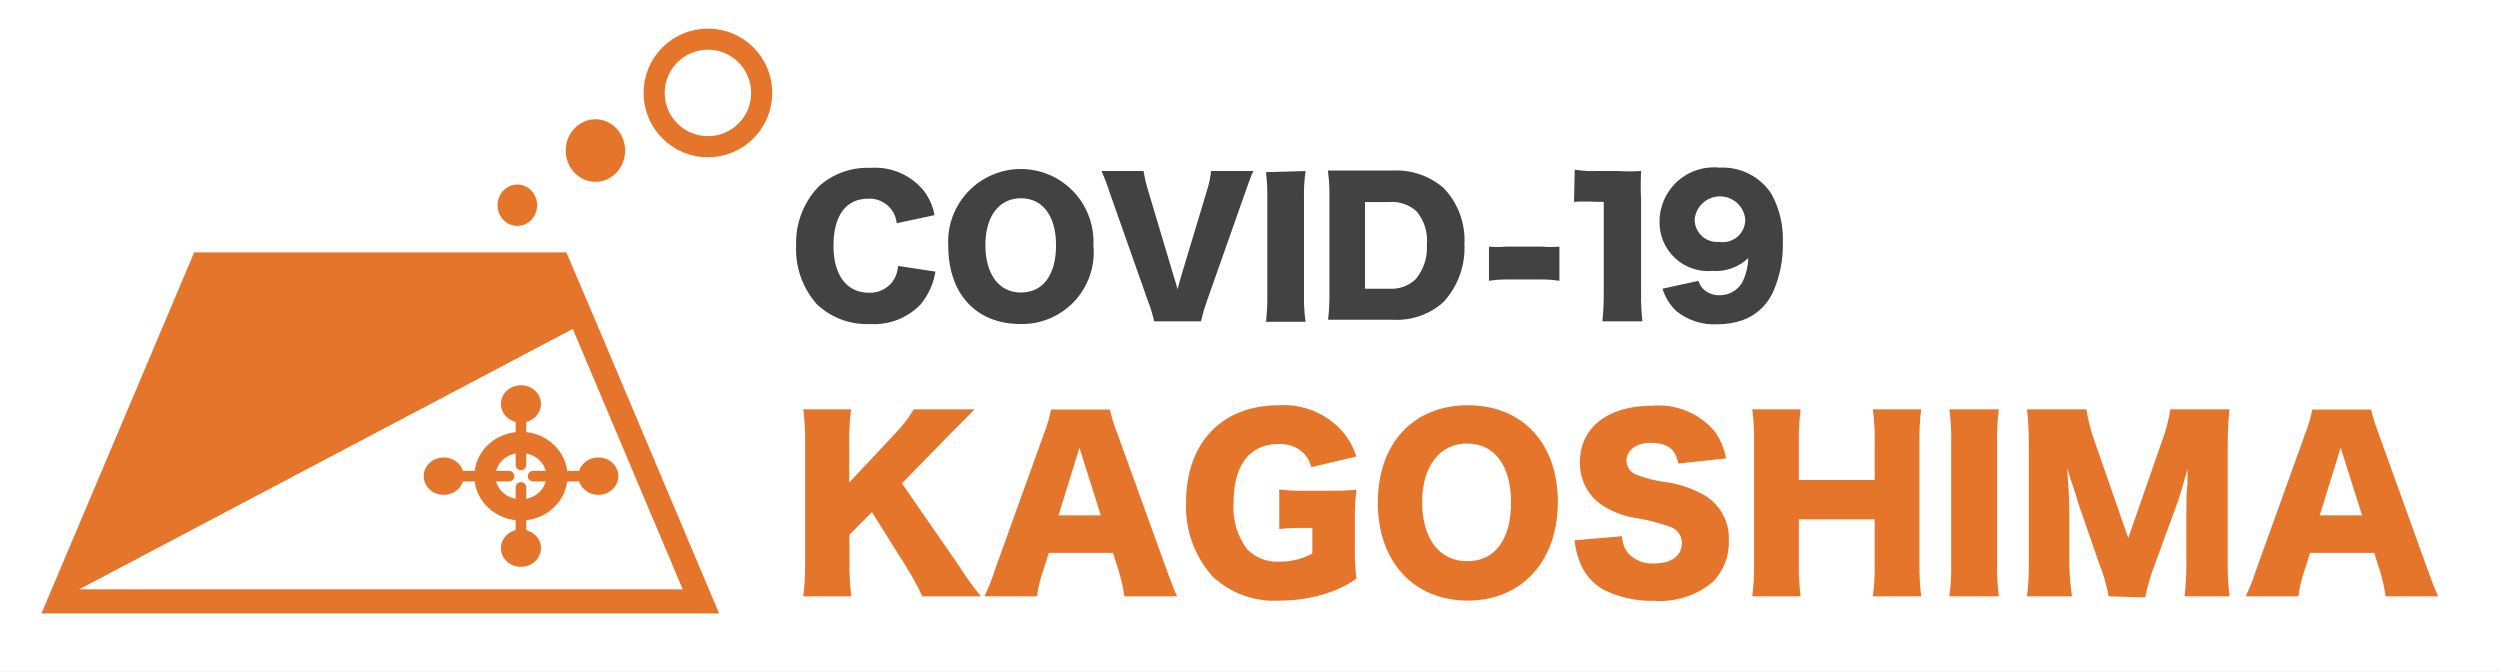
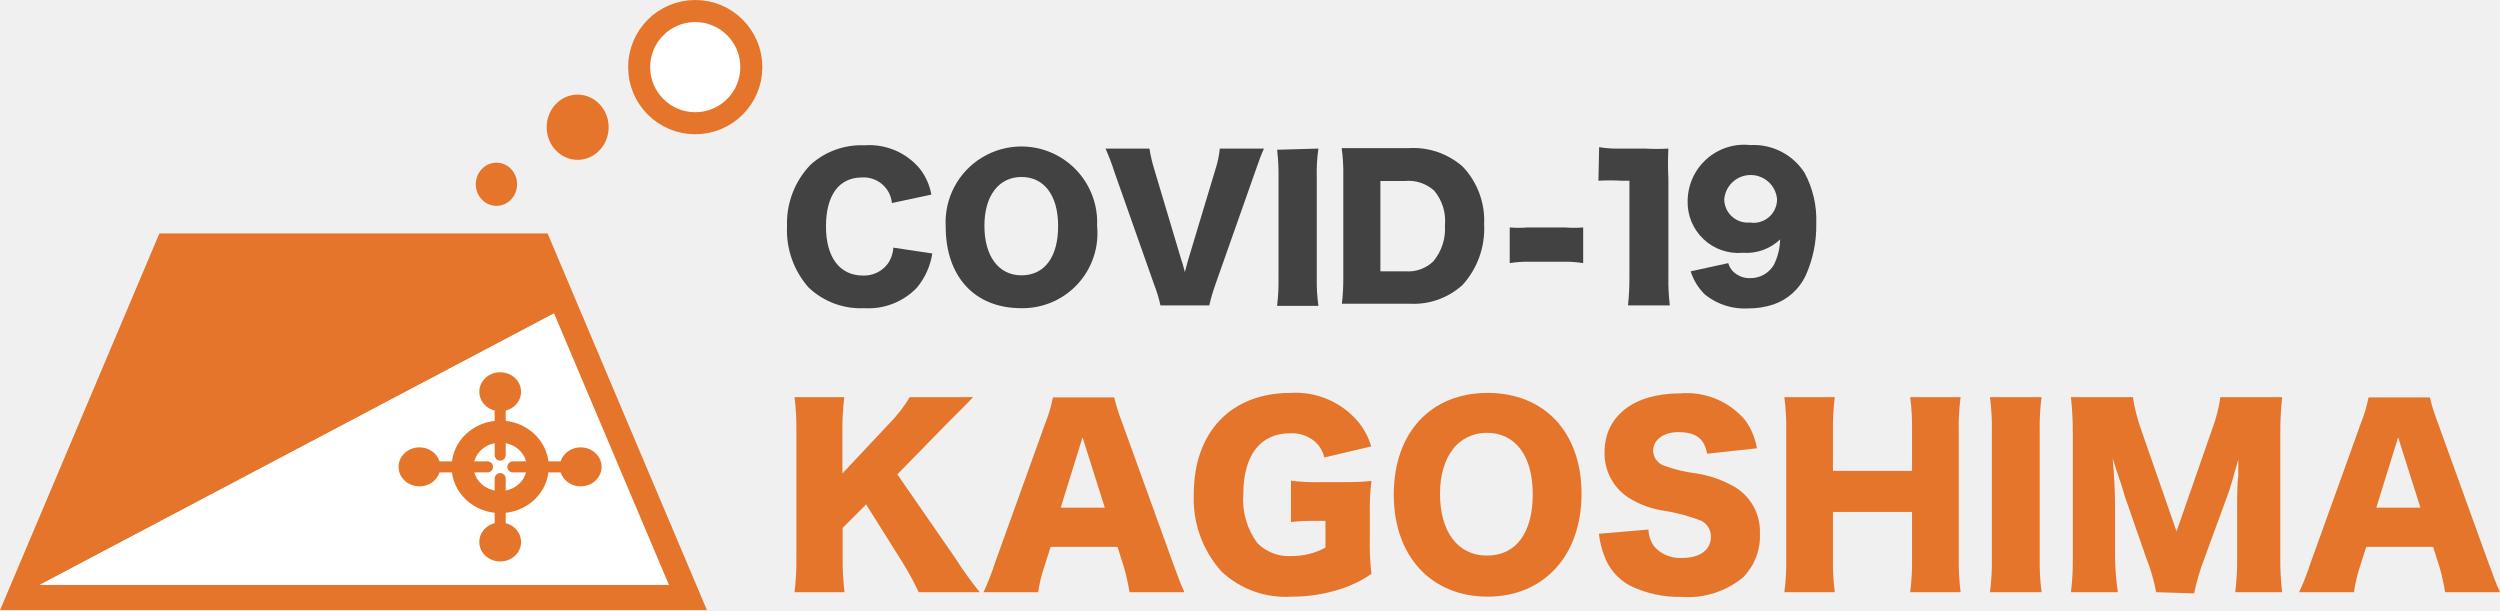
- <svg xmlns="http://www.w3.org/2000/svg" id="レイヤー_2のコピー_4" data-name="レイヤー 2のコピー 4" viewBox="0 0 111.1 29.83">
-   <rect width="111.1" height="29.83" style="fill: #fff" />
-   <path d="M39.77,10.09A1.21,1.21,0,0,0,38.5,9c-1,0-1.54.77-1.54,2.09s.59,2.09,1.58,2.09a1.26,1.26,0,0,0,1.05-.5,1.33,1.33,0,0,0,.24-.69l1.66.25a3,3,0,0,1-.66,1.46,2.86,2.86,0,0,1-2.24.87,3.22,3.22,0,0,1-2.37-.88,3.68,3.68,0,0,1-.92-2.6,3.6,3.6,0,0,1,1-2.63,3.22,3.22,0,0,1,2.3-.83,2.8,2.8,0,0,1,2.36,1,2.52,2.52,0,0,1,.49,1.1Z" transform="translate(0.08 -0.17)" style="fill: #424242" />
-   <path d="M48.51,11.06a3.19,3.19,0,0,1-3.23,3.51c-2,0-3.22-1.36-3.22-3.48a3.23,3.23,0,1,1,6.45,0Zm-1.66,0c0-1.3-.6-2.08-1.56-2.08s-1.58.79-1.58,2.08.6,2.11,1.58,2.11S46.85,12.39,46.85,11.08Z" transform="translate(0.08 -0.17)" style="fill: #424242" />
-   <path d="M52.09,12.48c.07.21.07.21.16.55.09-.35.11-.4.15-.55l1.16-3.85a4.28,4.28,0,0,0,.18-.86h1.88c-.11.24-.18.42-.38,1l-1.7,4.82a7.77,7.77,0,0,0-.25.86H51.21a5.64,5.64,0,0,0-.26-.86l-1.7-4.82a9.92,9.92,0,0,0-.38-1h1.87a6.2,6.2,0,0,0,.2.86Z" transform="translate(0.08 -0.17)" style="fill: #424242" />
-   <path d="M57.94,7.77A7,7,0,0,0,57.87,9v4.29a7.27,7.27,0,0,0,.07,1.18H56.18a8.94,8.94,0,0,0,.06-1.18V9a8.63,8.63,0,0,0-.06-1.18Z" transform="translate(0.08 -0.17)" style="fill: #424242" />
-   <path d="M59,8.92a7.46,7.46,0,0,0-.07-1.17c.32,0,.52,0,1.18,0h1.67a3.2,3.2,0,0,1,2.31.79A3.34,3.34,0,0,1,65,11a3.56,3.56,0,0,1-.92,2.58,3.09,3.09,0,0,1-2.25.8H60.11c-.61,0-.84,0-1.17,0A9.09,9.09,0,0,0,59,13.28ZM61.66,13a1.54,1.54,0,0,0,1.17-.42,2.16,2.16,0,0,0,.5-1.54,2,2,0,0,0-.46-1.48,1.63,1.63,0,0,0-1.24-.41H60.58V13Z" transform="translate(0.08 -0.17)" style="fill: #424242" />
-   <path d="M66.09,11.13a4.53,4.53,0,0,0,.77,0h1.59a4.6,4.6,0,0,0,.77,0v1.52a4.72,4.72,0,0,0-.77-.06H66.86a4.72,4.72,0,0,0-.77.06Z" transform="translate(0.08 -0.17)" style="fill: #424242" />
-   <path d="M69.9,7.71a4.85,4.85,0,0,0,.95.06h1a8.4,8.4,0,0,0,1,0,12.43,12.43,0,0,0,0,1.28v4.19a9,9,0,0,0,.06,1.21H71.13a10.86,10.86,0,0,0,.06-1.21V9.14h-.32a8.3,8.3,0,0,0-1,0Z" transform="translate(0.08 -0.17)" style="fill: #424242" />
-   <path d="M75.4,12.65a.89.89,0,0,0,.19.34,1,1,0,0,0,.75.3,1.15,1.15,0,0,0,1-.56,2.52,2.52,0,0,0,.27-1.09,2.08,2.08,0,0,1-1.59.57A2.16,2.16,0,0,1,73.67,10a2.41,2.41,0,0,1,2.67-2.38A2.58,2.58,0,0,1,78.65,8.8a4.21,4.21,0,0,1,.5,2.16,5.14,5.14,0,0,1-.46,2.24,2.37,2.37,0,0,1-1.36,1.21,3.43,3.43,0,0,1-1.07.17A2.69,2.69,0,0,1,74.42,14a2.34,2.34,0,0,1-.62-1Zm2.08-2.73a1.13,1.13,0,0,0-2.25,0,1,1,0,0,0,1.09,1A1,1,0,0,0,77.48,9.92Z" transform="translate(0.08 -0.17)" style="fill: #424242" />
-   <path d="M42.45,25.19a16.33,16.33,0,0,0,1.06,1.48h-2.6a12,12,0,0,0-.69-1.27l-1.55-2.47-1,1v1.26a11.3,11.3,0,0,0,.08,1.48H35.62a11.3,11.3,0,0,0,.08-1.48V19.84a10.91,10.91,0,0,0-.08-1.48h2.12a11.1,11.1,0,0,0-.08,1.48v1.77l2-2.13a6.1,6.1,0,0,0,.87-1.12h2.7l-.39.4-.7.7L40,21.65Z" transform="translate(0.08 -0.17)" style="fill: #e5752b" />
-   <path d="M49.89,26.67a8.12,8.12,0,0,0-.24-1.08l-.27-.85H46.53l-.27.85A5.76,5.76,0,0,0,46,26.67H43.67a9.85,9.85,0,0,0,.48-1.22l2.16-6a6.1,6.1,0,0,0,.32-1.08h2.61a8,8,0,0,0,.34,1.08l2.17,6c.19.53.35.94.48,1.22Zm-2-6.6-.93,3h1.88Z" transform="translate(0.08 -0.17)" style="fill: #e5752b" />
-   <path d="M57.77,23.63a8,8,0,0,0-1,.05V21.92a8.52,8.52,0,0,0,1.31.06h.8c.51,0,.88,0,1.32-.05a9.49,9.49,0,0,0-.07,1.36V24.4a10.2,10.2,0,0,0,.07,1.49,5,5,0,0,1-1.27.63,6.68,6.68,0,0,1-2.12.34,4,4,0,0,1-3-1.07,4.64,4.64,0,0,1-1.18-3.31c0-2.63,1.59-4.3,4.11-4.3a3.48,3.48,0,0,1,2.86,1.19,2.91,2.91,0,0,1,.59,1.09l-2,.47a1.27,1.27,0,0,0-.45-.72,1.54,1.54,0,0,0-1-.31c-1.28,0-2,.93-2,2.61a3.06,3.06,0,0,0,.61,2.08,1.88,1.88,0,0,0,1.44.54,3,3,0,0,0,1.45-.36V23.63Z" transform="translate(0.08 -0.17)" style="fill: #e5752b" />
-   <path d="M69.15,22.48c0,2.63-1.61,4.38-4,4.38s-4-1.71-4-4.35,1.58-4.33,4-4.33S69.15,19.86,69.15,22.48Zm-2.08,0c0-1.62-.74-2.6-1.95-2.6s-2,1-2,2.6.75,2.63,2,2.63S67.07,24.13,67.07,22.5Z" transform="translate(0.08 -0.17)" style="fill: #e5752b" />
-   <path d="M72,24a1.32,1.32,0,0,0,.26.74,1.46,1.46,0,0,0,1.17.47c.77,0,1.23-.34,1.23-.9a.74.74,0,0,0-.42-.69,8.07,8.07,0,0,0-1.5-.41,3.88,3.88,0,0,1-1.61-.58,2.25,2.25,0,0,1-1-1.92c0-1.54,1.24-2.51,3.21-2.51a3.26,3.26,0,0,1,2.78,1.14,2.78,2.78,0,0,1,.5,1.2l-2.12.23c-.12-.65-.48-.92-1.24-.92-.61,0-1.06.33-1.06.79a.69.69,0,0,0,.47.64,6,6,0,0,0,1.38.33,4.81,4.81,0,0,1,1.62.57,2.22,2.22,0,0,1,1.08,2,2.5,2.5,0,0,1-.7,1.84,3.66,3.66,0,0,1-2.63.85,4.75,4.75,0,0,1-2.23-.49,2.36,2.36,0,0,1-1.08-1.28,3.74,3.74,0,0,1-.22-.92Z" transform="translate(0.08 -0.17)" style="fill: #e5752b" />
-   <path d="M85.3,18.36a9.5,9.5,0,0,0-.08,1.48v5.35a10.63,10.63,0,0,0,.08,1.48H83.15a9.67,9.67,0,0,0,.08-1.48V23.25H79.86v1.94a10.27,10.27,0,0,0,.08,1.48H77.79a9.5,9.5,0,0,0,.08-1.48V19.84a9.75,9.75,0,0,0-.08-1.48h2.15a10.72,10.72,0,0,0-.08,1.48V21.5h3.37V19.84a9.42,9.42,0,0,0-.08-1.48Z" transform="translate(0.08 -0.17)" style="fill: #e5752b" />
-   <path d="M88.75,18.36a9.26,9.26,0,0,0-.08,1.48v5.35a9.67,9.67,0,0,0,.08,1.48h-2.2a9.58,9.58,0,0,0,.08-1.48V19.84a9.34,9.34,0,0,0-.08-1.48Z" transform="translate(0.08 -0.17)" style="fill: #e5752b" />
-   <path d="M93.63,26.67a7.79,7.79,0,0,0-.43-1.48l-.92-2.65c0-.05-.31-1-.34-1.06-.11-.36-.11-.36-.16-.5.06.63.1,1.45.1,2v2.16A10.71,10.71,0,0,0,92,26.67H90a11.07,11.07,0,0,0,.08-1.55v-5.2A13.79,13.79,0,0,0,90,18.36h2.64A7.39,7.39,0,0,0,93,19.77l1.5,4.31L96,19.77a6.88,6.88,0,0,0,.37-1.41H99a13.53,13.53,0,0,0-.08,1.56v5.2A11.39,11.39,0,0,0,99,26.67h-2a10.89,10.89,0,0,0,.08-1.55V23c0-.24,0-1,.05-1.3,0-.53,0-.53,0-.68-.22.78-.32,1.14-.45,1.5l-1,2.73a9.08,9.08,0,0,0-.43,1.47Z" transform="translate(0.08 -0.17)" style="fill: #e5752b" />
-   <path d="M105.94,26.67a8.12,8.12,0,0,0-.24-1.08l-.27-.85h-2.85l-.27.85a5.76,5.76,0,0,0-.25,1.08H99.72a9.85,9.85,0,0,0,.48-1.22l2.16-6a6.1,6.1,0,0,0,.32-1.08h2.61a8,8,0,0,0,.34,1.08l2.16,6c.19.53.35.94.48,1.22Zm-2-6.6-.93,3h1.88Z" transform="translate(0.08 -0.17)" style="fill: #e5752b" />
+ <svg xmlns="http://www.w3.org/2000/svg" id="レイヤー_2のコピー_4" data-name="レイヤー 2のコピー 4" viewBox="0 0 106.51 25.99">
  <g>
-     <polygon points="25.45 14.61 24.46 12.29 9.34 12.29 3.46 26.19 3.5 26.19 30.34 26.19 25.45 14.61" style="fill: #e5752b;stroke: #e5752b;stroke-miterlimit: 10;stroke-width: 2.145px" />
+     <path d="M39.77,10.09A1.21,1.21,0,0,0,38.5,9c-1,0-1.54.77-1.54,2.09s.59,2.09,1.58,2.09a1.26,1.26,0,0,0,1.05-.5,1.33,1.33,0,0,0,.24-.69l1.66.25a3,3,0,0,1-.66,1.46,2.86,2.86,0,0,1-2.24.87,3.22,3.22,0,0,1-2.37-.88,3.68,3.68,0,0,1-.92-2.6,3.6,3.6,0,0,1,1-2.63,3.22,3.22,0,0,1,2.3-.83,2.8,2.8,0,0,1,2.36,1,2.52,2.52,0,0,1,.49,1.1Z" transform="translate(-1.77 -1.44)" style="fill: #424242" />
+     <path d="M48.51,11.06a3.19,3.19,0,0,1-3.23,3.51c-2,0-3.22-1.36-3.22-3.48a3.23,3.23,0,1,1,6.45,0Zm-1.66,0c0-1.3-.6-2.08-1.56-2.08s-1.58.79-1.58,2.08.6,2.11,1.58,2.11S46.85,12.39,46.85,11.08Z" transform="translate(-1.77 -1.44)" style="fill: #424242" />
+     <path d="M52.09,12.48c.07.21.07.21.16.55.09-.35.11-.4.15-.55l1.16-3.85a4.28,4.28,0,0,0,.18-.86h1.88c-.11.24-.18.42-.38,1l-1.7,4.82a7.77,7.77,0,0,0-.25.86H51.21a5.64,5.64,0,0,0-.26-.86l-1.7-4.82a9.92,9.92,0,0,0-.38-1h1.87a6.2,6.2,0,0,0,.2.86Z" transform="translate(-1.77 -1.44)" style="fill: #424242" />
+     <path d="M57.94,7.77A7,7,0,0,0,57.87,9v4.29a7.27,7.27,0,0,0,.07,1.18H56.18a8.94,8.94,0,0,0,.06-1.18V9a8.63,8.63,0,0,0-.06-1.18Z" transform="translate(-1.77 -1.44)" style="fill: #424242" />
+     <path d="M59,8.92a7.46,7.46,0,0,0-.07-1.17c.32,0,.52,0,1.18,0h1.67a3.2,3.2,0,0,1,2.31.79A3.34,3.34,0,0,1,65,11a3.56,3.56,0,0,1-.92,2.58,3.09,3.09,0,0,1-2.25.8H60.11c-.61,0-.84,0-1.17,0A9.09,9.09,0,0,0,59,13.28ZM61.66,13a1.54,1.54,0,0,0,1.17-.42,2.16,2.16,0,0,0,.5-1.54,2,2,0,0,0-.46-1.48,1.63,1.63,0,0,0-1.24-.41H60.58V13Z" transform="translate(-1.77 -1.44)" style="fill: #424242" />
+     <path d="M66.09,11.13a4.6,4.6,0,0,0,.77,0h1.59a4.6,4.6,0,0,0,.77,0v1.52a4.72,4.72,0,0,0-.77-.06H66.86a4.72,4.72,0,0,0-.77.06Z" transform="translate(-1.77 -1.44)" style="fill: #424242" />
+     <path d="M69.9,7.71a4.85,4.85,0,0,0,.95.06h1a8.4,8.4,0,0,0,1,0,12.43,12.43,0,0,0,0,1.28v4.19a9,9,0,0,0,.06,1.21H71.13a10.86,10.86,0,0,0,.06-1.21V9.14h-.32a8.3,8.3,0,0,0-1,0Z" transform="translate(-1.77 -1.44)" style="fill: #424242" />
+     <path d="M75.4,12.65a.89.89,0,0,0,.19.34,1,1,0,0,0,.75.3,1.15,1.15,0,0,0,1-.56,2.52,2.52,0,0,0,.27-1.09,2.08,2.08,0,0,1-1.59.57A2.16,2.16,0,0,1,73.67,10a2.41,2.41,0,0,1,2.67-2.38A2.58,2.58,0,0,1,78.65,8.8a4.21,4.21,0,0,1,.5,2.16,5.14,5.14,0,0,1-.46,2.24,2.37,2.37,0,0,1-1.36,1.21,3.43,3.43,0,0,1-1.07.17A2.69,2.69,0,0,1,74.42,14a2.34,2.34,0,0,1-.62-1Zm2.08-2.73a1.13,1.13,0,0,0-2.25,0,1,1,0,0,0,1.09,1A1,1,0,0,0,77.48,9.92Z" transform="translate(-1.77 -1.44)" style="fill: #424242" />
+   </g>
+   <g>
+     <path d="M42.45,25.19a16.33,16.33,0,0,0,1.06,1.48h-2.6a12,12,0,0,0-.69-1.27l-1.55-2.47-1,1v1.26a11.3,11.3,0,0,0,.08,1.48H35.62a11.3,11.3,0,0,0,.08-1.48V19.84a10.91,10.91,0,0,0-.08-1.48h2.12a11.1,11.1,0,0,0-.08,1.48v1.77l2-2.13a6.1,6.1,0,0,0,.87-1.12h2.7l-.39.4-.7.7L40,21.65Z" transform="translate(-1.77 -1.44)" style="fill: #e5752b" />
+     <path d="M49.89,26.67a8.12,8.12,0,0,0-.24-1.08l-.27-.85H46.53l-.27.85A5.76,5.76,0,0,0,46,26.67H43.67a9.85,9.85,0,0,0,.48-1.22l2.16-6a6.1,6.1,0,0,0,.32-1.08h2.61a8,8,0,0,0,.34,1.08l2.17,6c.19.53.35.94.48,1.22Zm-2-6.6-.93,3h1.88Z" transform="translate(-1.77 -1.44)" style="fill: #e5752b" />
+     <path d="M57.77,23.63a8,8,0,0,0-1,.05V21.92a8.52,8.52,0,0,0,1.31.06h.8c.51,0,.88,0,1.32-.05a9.49,9.49,0,0,0-.07,1.36V24.4a10.2,10.2,0,0,0,.07,1.49,5,5,0,0,1-1.27.63,6.68,6.68,0,0,1-2.12.34,4,4,0,0,1-3-1.07,4.64,4.64,0,0,1-1.18-3.31c0-2.63,1.59-4.3,4.11-4.3a3.48,3.48,0,0,1,2.86,1.19,2.91,2.91,0,0,1,.59,1.09l-2,.47a1.27,1.27,0,0,0-.45-.72,1.54,1.54,0,0,0-1-.31c-1.28,0-2,.93-2,2.61a3.06,3.06,0,0,0,.61,2.08,1.88,1.88,0,0,0,1.44.54,3,3,0,0,0,1.45-.36V23.63Z" transform="translate(-1.77 -1.44)" style="fill: #e5752b" />
+     <path d="M69.15,22.48c0,2.63-1.61,4.38-4,4.38s-4-1.71-4-4.35,1.58-4.33,4-4.33S69.15,19.86,69.15,22.48Zm-2.08,0c0-1.62-.74-2.6-1.95-2.6s-2,1-2,2.6.75,2.63,2,2.63S67.07,24.13,67.07,22.5Z" transform="translate(-1.77 -1.44)" style="fill: #e5752b" />
+     <path d="M72,24a1.32,1.32,0,0,0,.26.74,1.46,1.46,0,0,0,1.17.47c.77,0,1.23-.34,1.23-.9a.74.74,0,0,0-.42-.69,8.07,8.07,0,0,0-1.5-.41,3.88,3.88,0,0,1-1.61-.58,2.25,2.25,0,0,1-1-1.92c0-1.54,1.24-2.51,3.21-2.51a3.26,3.26,0,0,1,2.78,1.14,2.78,2.78,0,0,1,.5,1.2l-2.12.23c-.12-.65-.48-.92-1.24-.92-.61,0-1.06.33-1.06.79a.69.69,0,0,0,.47.64,6,6,0,0,0,1.38.33,4.81,4.81,0,0,1,1.62.57,2.22,2.22,0,0,1,1.08,2,2.5,2.5,0,0,1-.7,1.84,3.66,3.66,0,0,1-2.63.85,4.75,4.75,0,0,1-2.23-.49,2.36,2.36,0,0,1-1.08-1.28,3.74,3.74,0,0,1-.22-.92Z" transform="translate(-1.77 -1.44)" style="fill: #e5752b" />
+     <path d="M85.3,18.36a9.5,9.5,0,0,0-.08,1.48v5.35a10.63,10.63,0,0,0,.08,1.48H83.15a9.67,9.67,0,0,0,.08-1.48V23.25H79.86v1.94a10.27,10.27,0,0,0,.08,1.48H77.79a9.5,9.5,0,0,0,.08-1.48V19.84a9.75,9.75,0,0,0-.08-1.48h2.15a10.72,10.72,0,0,0-.08,1.48V21.5h3.37V19.84a9.42,9.42,0,0,0-.08-1.48Z" transform="translate(-1.77 -1.44)" style="fill: #e5752b" />
+     <path d="M88.75,18.36a9.26,9.26,0,0,0-.08,1.48v5.35a9.67,9.67,0,0,0,.08,1.48h-2.2a9.58,9.58,0,0,0,.08-1.48V19.84a9.34,9.34,0,0,0-.08-1.48Z" transform="translate(-1.77 -1.44)" style="fill: #e5752b" />
+     <path d="M93.63,26.67a7.79,7.79,0,0,0-.43-1.48l-.92-2.65c0-.05-.31-1-.34-1.06-.11-.36-.11-.36-.16-.5.06.63.1,1.45.1,2v2.16A10.71,10.71,0,0,0,92,26.67H90a11.07,11.07,0,0,0,.08-1.55v-5.2A13.79,13.79,0,0,0,90,18.36h2.64A7.39,7.39,0,0,0,93,19.77l1.5,4.31L96,19.77a6.88,6.88,0,0,0,.37-1.41H99a13.53,13.53,0,0,0-.08,1.56v5.2A11.39,11.39,0,0,0,99,26.67h-2a10.89,10.89,0,0,0,.08-1.55V23c0-.24,0-1,.05-1.3,0-.53,0-.53,0-.68-.22.78-.32,1.14-.45,1.5l-1,2.73a9.08,9.08,0,0,0-.43,1.47Z" transform="translate(-1.77 -1.44)" style="fill: #e5752b" />
+     <path d="M105.94,26.67a8.12,8.12,0,0,0-.24-1.08l-.27-.85h-2.85l-.27.85a5.76,5.76,0,0,0-.25,1.08H99.72a9.85,9.85,0,0,0,.48-1.22l2.16-6a6.1,6.1,0,0,0,.32-1.08h2.61a8,8,0,0,0,.34,1.08l2.17,6c.19.53.35.94.48,1.22Zm-2-6.6-.93,3h1.88Z" transform="translate(-1.77 -1.44)" style="fill: #e5752b" />
+   </g>
+   <g>
+     <polygon points="23.6 13.34 22.62 11.02 7.5 11.02 1.62 24.92 1.66 24.92 28.5 24.92 23.6 13.34" style="fill: #e5752b;stroke: #e5752b;stroke-miterlimit: 10;stroke-width: 2.145px" />
    <g>
-       <polygon points="25.45 14.61 3.5 26.19 30.34 26.19 25.45 14.61" style="fill: #fff" />
-       <polygon points="24.46 12.29 9.34 12.29 3.46 26.19 3.5 26.19 25.45 14.61 24.46 12.29" style="fill: #e5752b" />
+       <polygon points="23.6 13.34 1.66 24.92 28.5 24.92 23.6 13.34" style="fill: #fff" />
+       <polygon points="22.62 11.02 7.5 11.02 1.62 24.92 1.66 24.92 23.6 13.34 22.62 11.02" style="fill: #e5752b" />
    </g>
  </g>
-   <ellipse cx="26.46" cy="6.69" rx="1.32" ry="1.39" style="fill: #e5752b" />
-   <ellipse cx="22.99" cy="9.12" rx="0.88" ry="0.92" style="fill: #e5752b" />
+   <ellipse cx="24.61" cy="5.42" rx="1.32" ry="1.39" style="fill: #e5752b" />
+   <ellipse cx="21.15" cy="7.85" rx="0.88" ry="0.92" style="fill: #e5752b" />
  <g>
    <g>
      <g>
-         <ellipse cx="19.72" cy="21.16" rx="0.89" ry="0.83" style="fill: #e5752b" />
-         <line x1="20.24" y1="21.16" x2="22.62" y2="21.16" style="fill: none;stroke: #e5752b;stroke-linecap: round;stroke-miterlimit: 10;stroke-width: 0.47px" />
+         <ellipse cx="17.87" cy="19.89" rx="0.89" ry="0.83" style="fill: #e5752b" />
+         <line x1="18.4" y1="19.89" x2="20.77" y2="19.89" style="fill: none;stroke: #e5752b;stroke-linecap: round;stroke-miterlimit: 10;stroke-width: 0.47px" />
      </g>
      <g>
-         <ellipse cx="26.59" cy="21.16" rx="0.89" ry="0.83" style="fill: #e5752b" />
-         <line x1="26.06" y1="21.16" x2="23.69" y2="21.16" style="fill: none;stroke: #e5752b;stroke-linecap: round;stroke-miterlimit: 10;stroke-width: 0.47px" />
+         <ellipse cx="24.74" cy="19.89" rx="0.89" ry="0.83" style="fill: #e5752b" />
+         <line x1="24.22" y1="19.89" x2="21.85" y2="19.89" style="fill: none;stroke: #e5752b;stroke-linecap: round;stroke-miterlimit: 10;stroke-width: 0.47px" />
      </g>
    </g>
    <g>
      <g>
-         <ellipse cx="23.15" cy="24.36" rx="0.89" ry="0.83" style="fill: #e5752b" />
-         <line x1="23.15" y1="23.87" x2="23.15" y2="21.66" style="fill: none;stroke: #e5752b;stroke-linecap: round;stroke-miterlimit: 10;stroke-width: 0.47px" />
+         <ellipse cx="21.31" cy="23.09" rx="0.89" ry="0.83" style="fill: #e5752b" />
+         <line x1="21.31" y1="22.6" x2="21.31" y2="20.39" style="fill: none;stroke: #e5752b;stroke-linecap: round;stroke-miterlimit: 10;stroke-width: 0.47px" />
      </g>
      <g>
-         <ellipse cx="23.15" cy="17.95" rx="0.89" ry="0.83" style="fill: #e5752b" />
-         <line x1="23.15" y1="18.44" x2="23.15" y2="20.66" style="fill: none;stroke: #e5752b;stroke-linecap: round;stroke-miterlimit: 10;stroke-width: 0.47px" />
+         <ellipse cx="21.31" cy="16.69" rx="0.89" ry="0.83" style="fill: #e5752b" />
+         <line x1="21.31" y1="17.18" x2="21.31" y2="19.39" style="fill: none;stroke: #e5752b;stroke-linecap: round;stroke-miterlimit: 10;stroke-width: 0.47px" />
      </g>
    </g>
-     <ellipse cx="23.15" cy="21.16" rx="1.6" ry="1.5" style="fill: none;stroke: #e5752b;stroke-miterlimit: 10;stroke-width: 0.94px" />
+     <ellipse cx="21.31" cy="19.89" rx="1.6" ry="1.5" style="fill: none;stroke: #e5752b;stroke-miterlimit: 10;stroke-width: 0.94px" />
  </g>
-   <circle cx="31.46" cy="4.13" r="2.39" style="fill: #fff" />
-   <circle cx="31.46" cy="4.13" r="2.39" style="fill: none;stroke: #e5752b;stroke-miterlimit: 10;stroke-width: 0.939px" />
+   <circle cx="29.62" cy="2.86" r="2.39" style="fill: #fff" />
+   <circle cx="29.62" cy="2.86" r="2.39" style="fill: none;stroke: #e5752b;stroke-miterlimit: 10;stroke-width: 0.939px" />
</svg>
